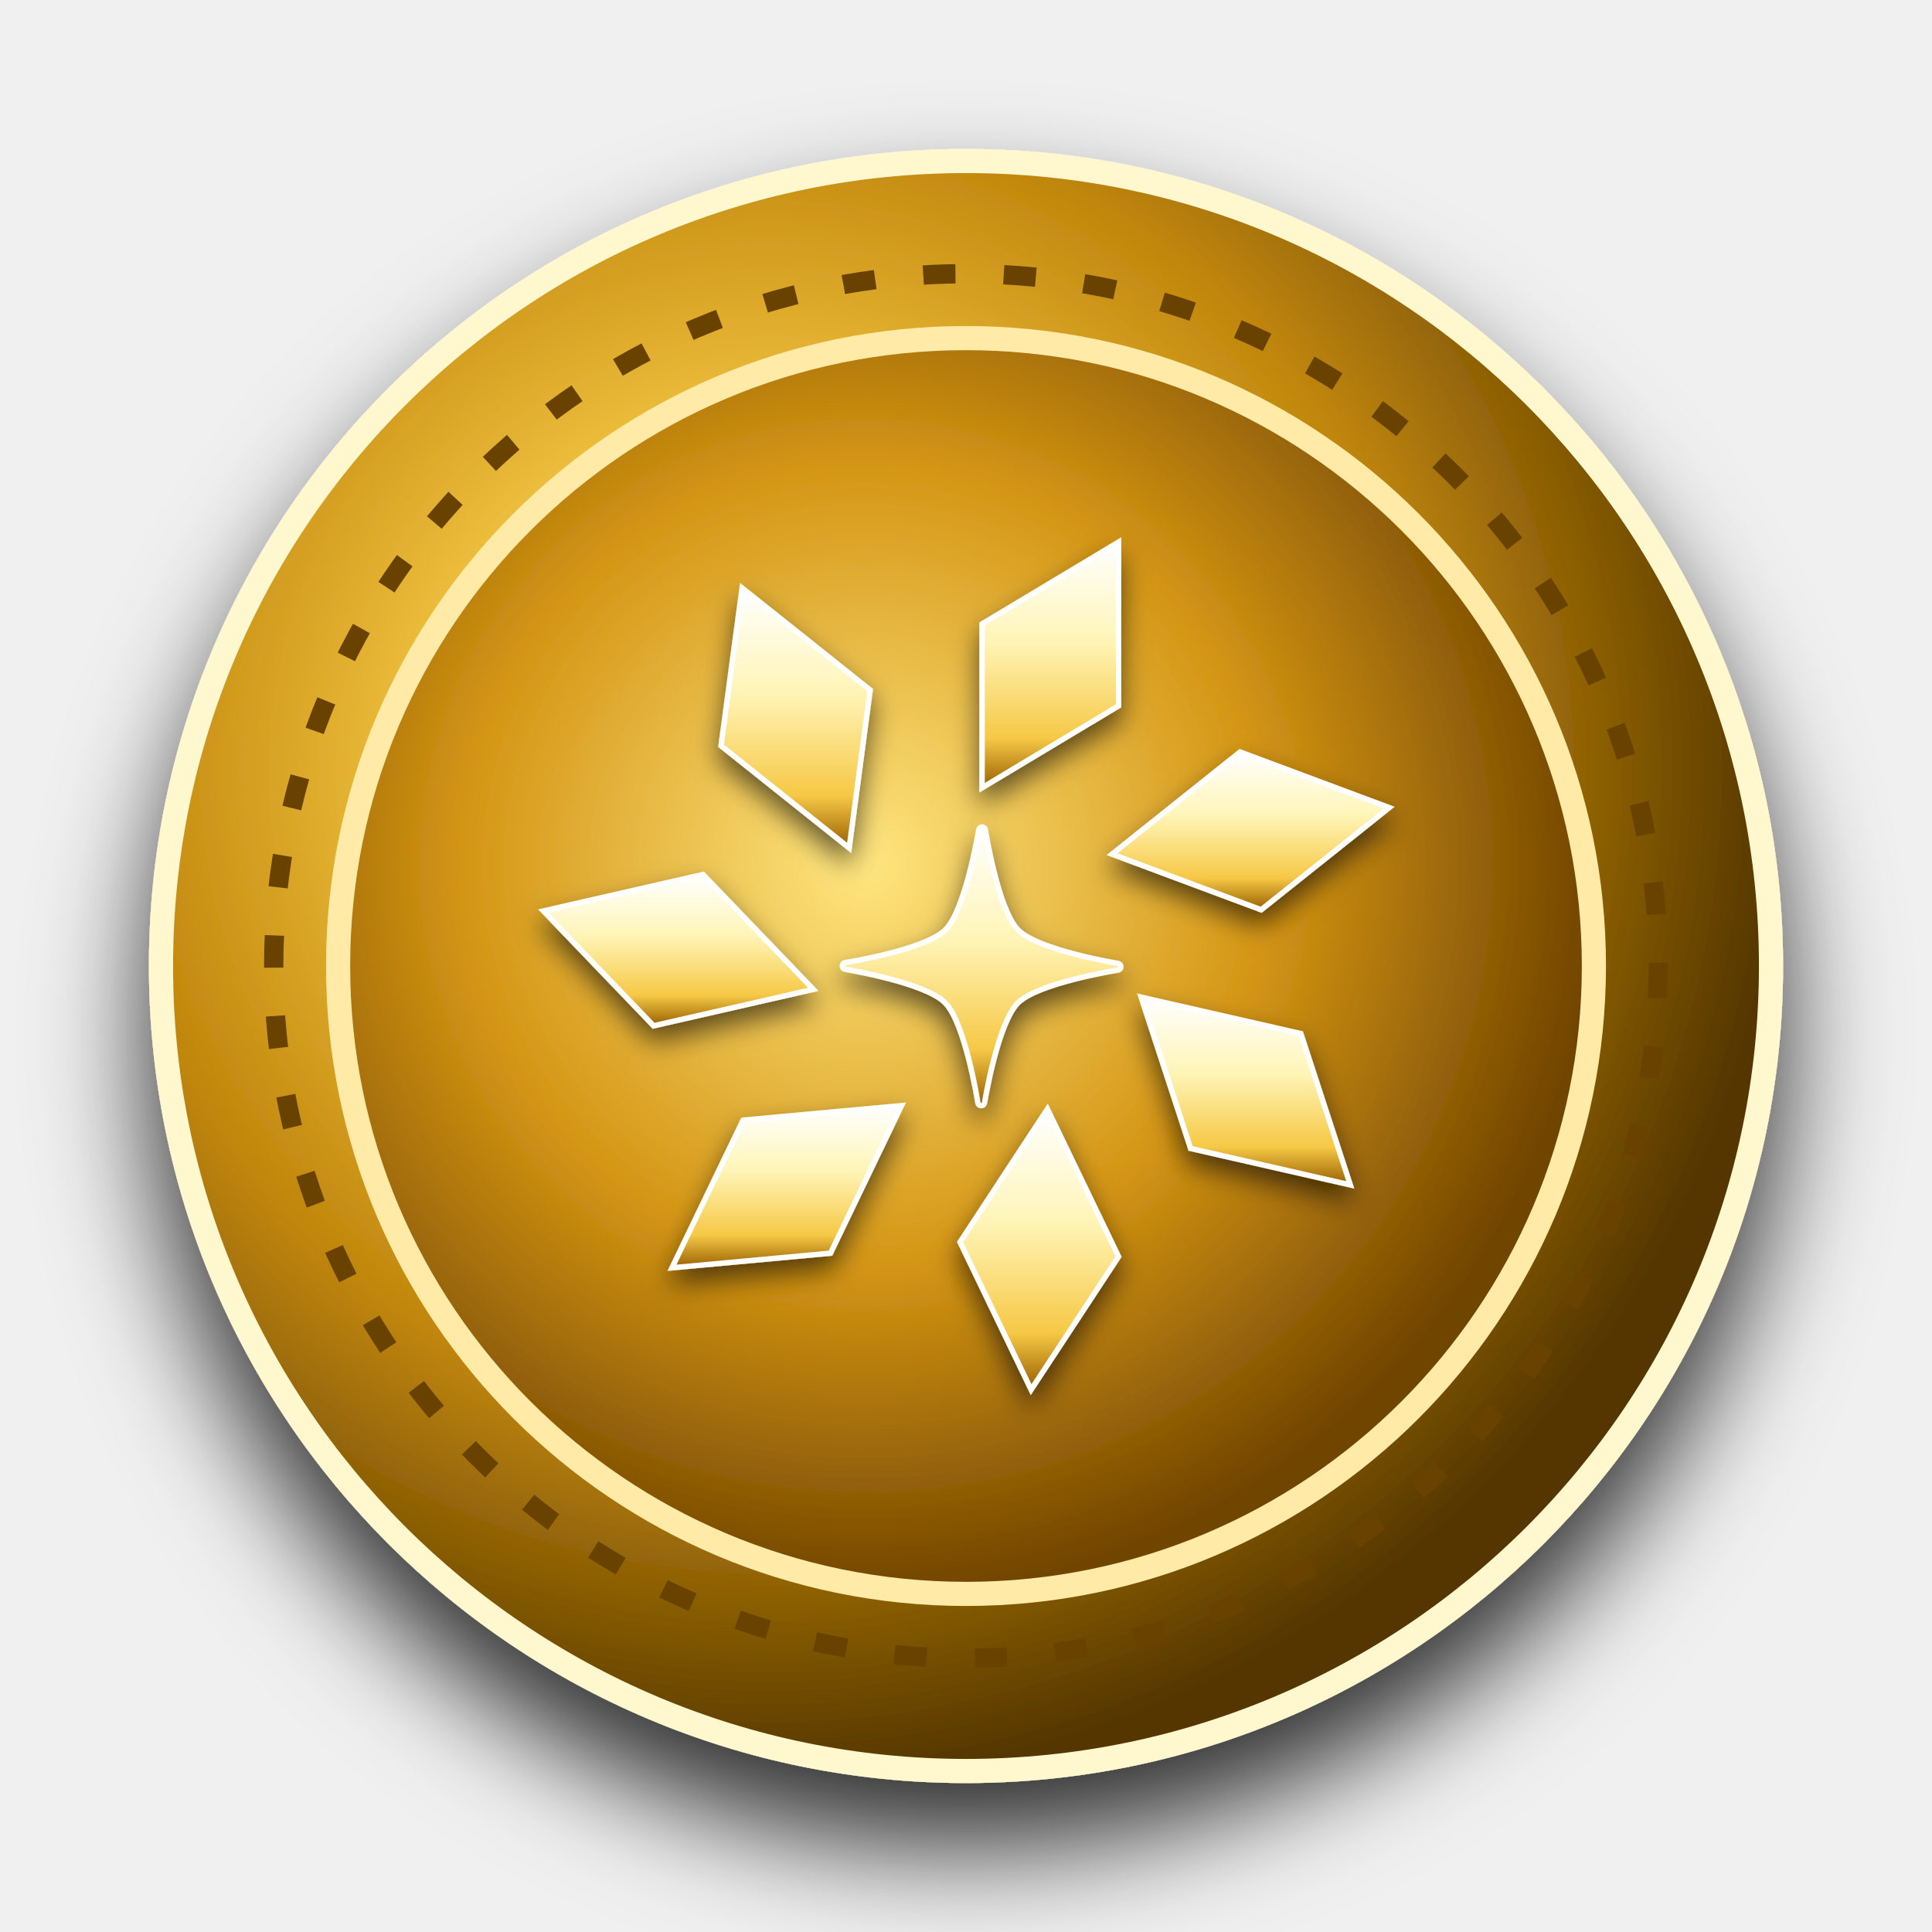
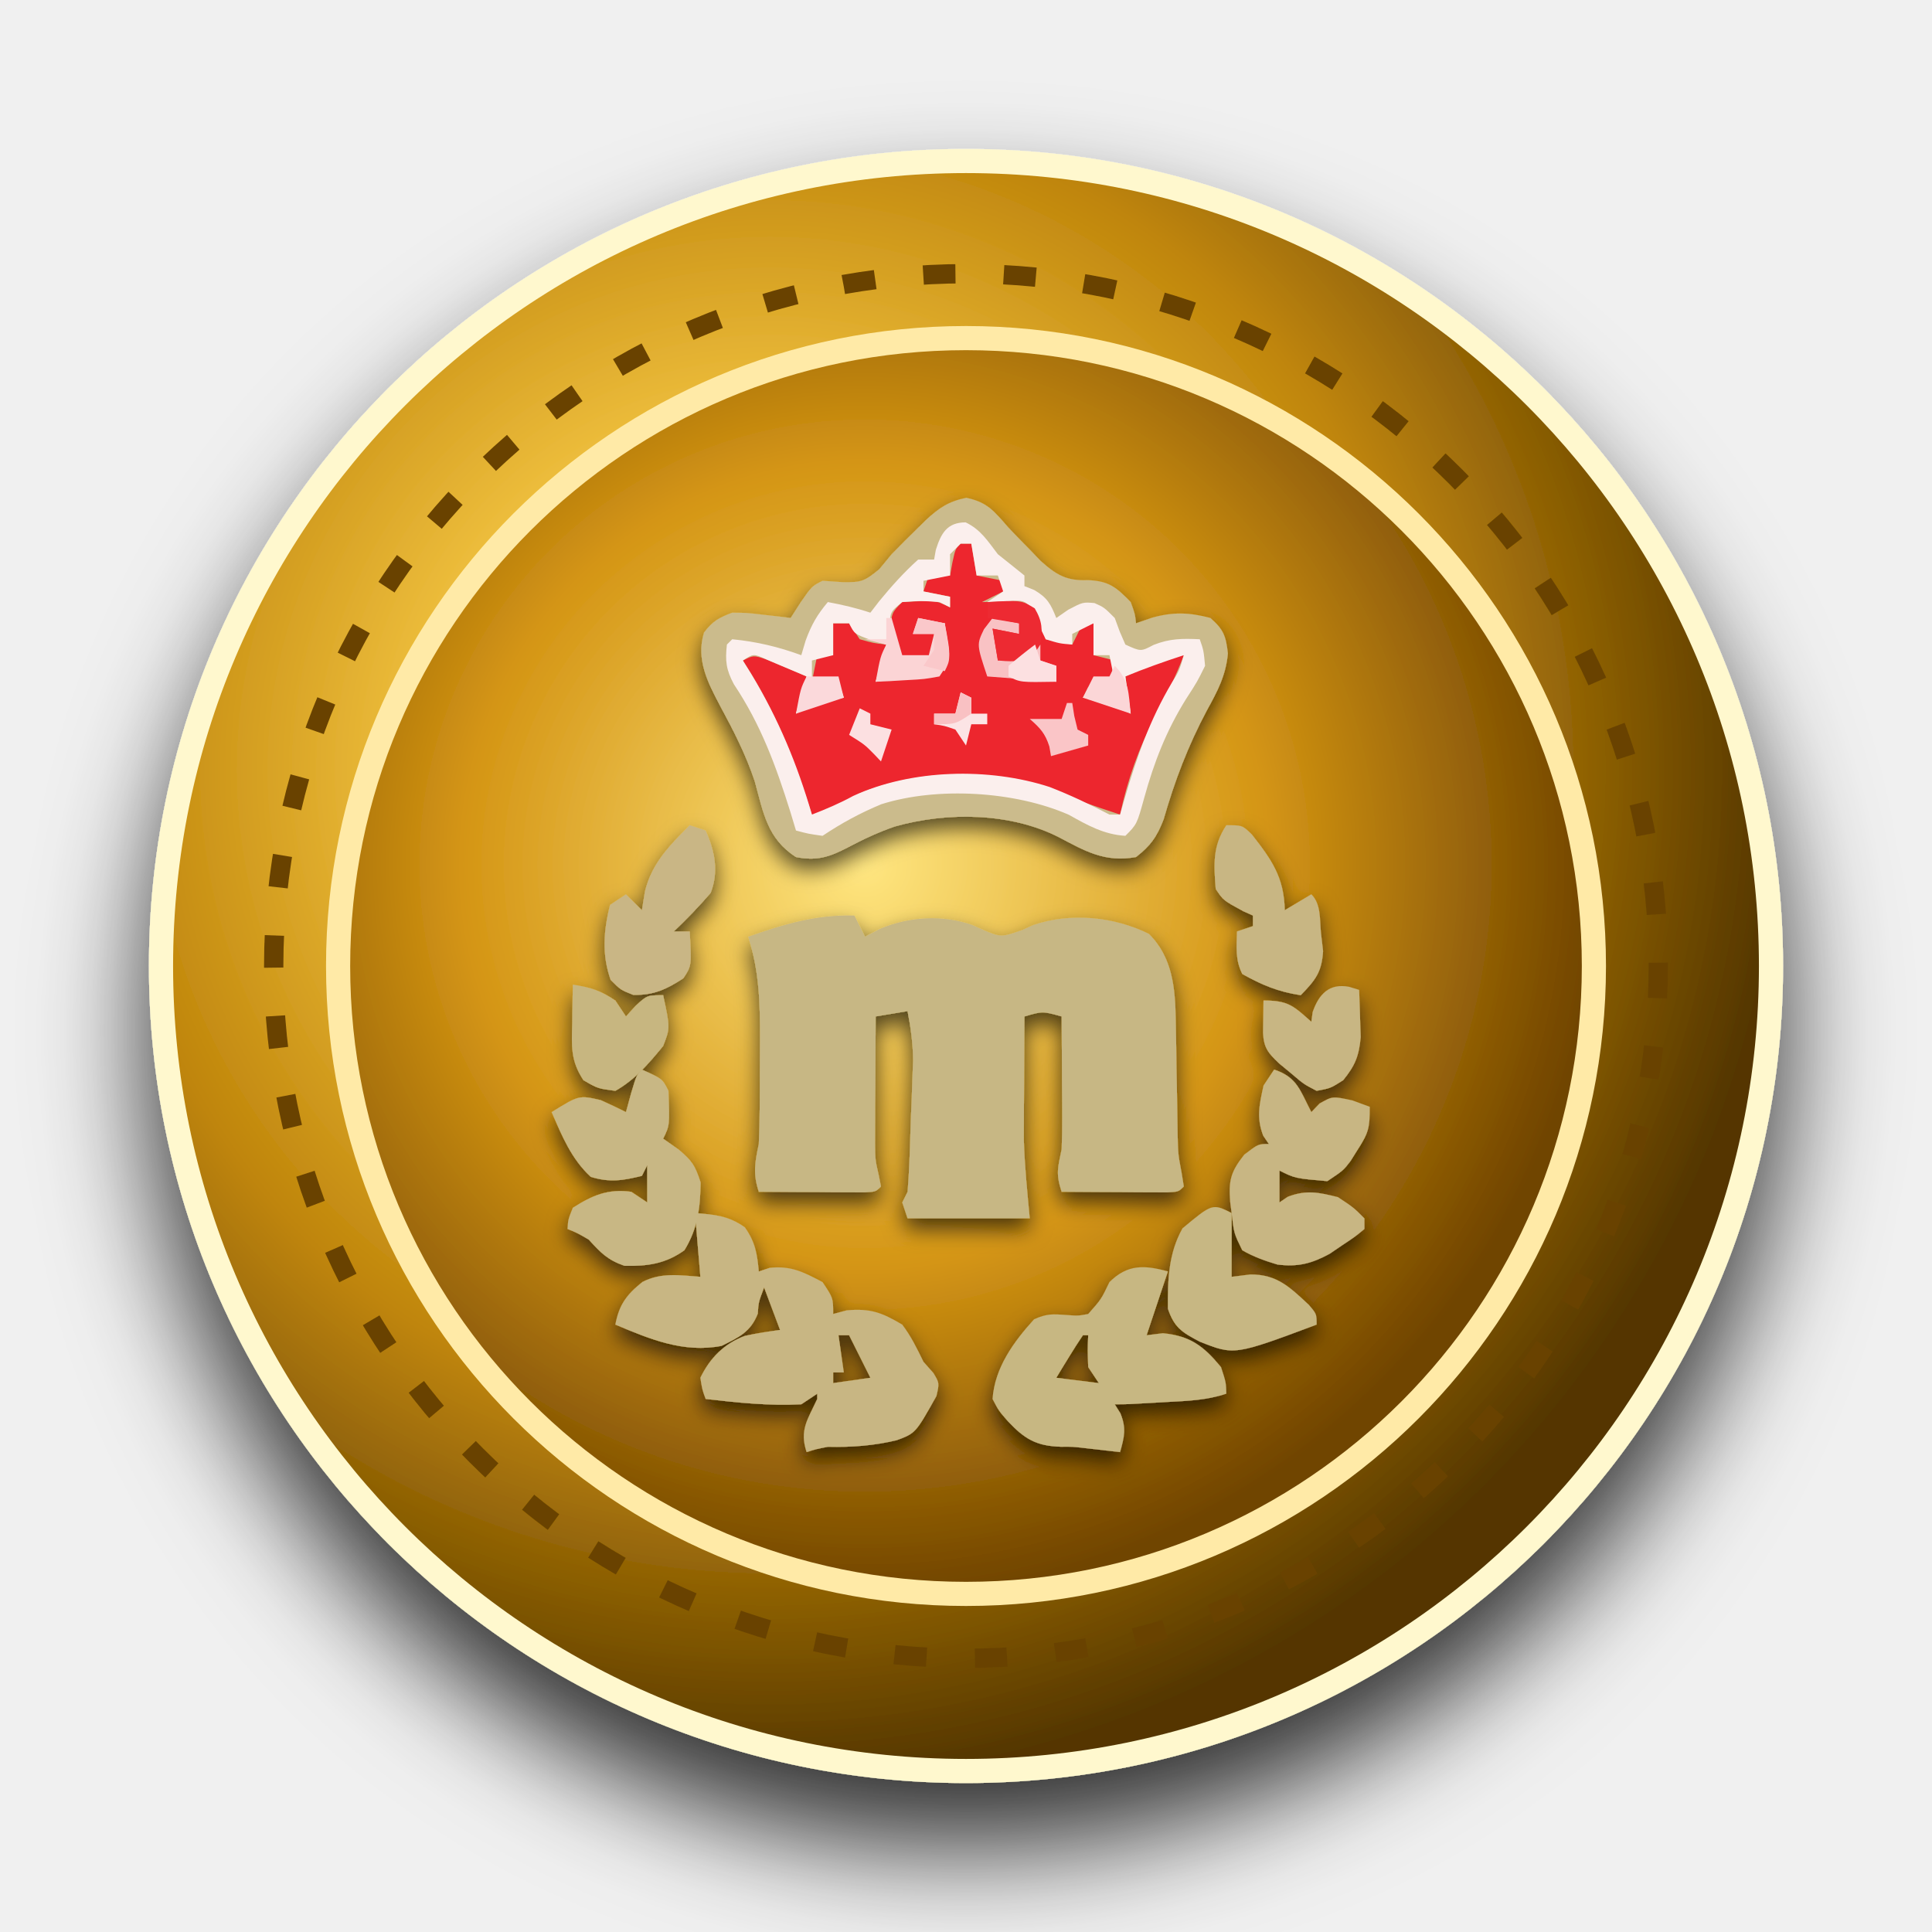
<svg xmlns="http://www.w3.org/2000/svg" viewBox="0 0 120 120" width="100%" height="100%">
  <defs>
    <radialGradient id="c-rim" cx="38%" cy="38%" r="62%">
      <stop offset="0%" stop-color="#fffce8" />
      <stop offset="30%" stop-color="#f6c845" />
      <stop offset="65%" stop-color="#bf850b" />
      <stop offset="100%" stop-color="#543600" />
    </radialGradient>
    <radialGradient id="c-inner" cx="42%" cy="42%" r="58%">
      <stop offset="0%" stop-color="#ffe680" />
      <stop offset="55%" stop-color="#d49514" />
      <stop offset="100%" stop-color="#704400" />
    </radialGradient>
-     <linearGradient id="coin-flower-gold" x1="0%" y1="0%" x2="0%" y2="100%">
-       <stop offset="0%" stop-color="#ffffff" />
-       <stop offset="40%" stop-color="#fff5b8" />
-       <stop offset="80%" stop-color="#f6c845" />
-       <stop offset="100%" stop-color="#996000" />
-     </linearGradient>
    <filter id="c-shad" x="-20%" y="-20%" width="140%" height="140%">
      <feDropShadow dx="0" dy="4" stdDeviation="3.5" flood-color="#000000" flood-opacity="0.8" />
    </filter>
  </defs>
  <g filter="url(#c-shad)">
    <circle cx="60" cy="60" r="50" fill="url(#c-rim)" stroke="#fff8ce" stroke-width="1.5" />
    <circle cx="60" cy="60" r="43" fill="none" stroke="#694300" stroke-width="1.2" stroke-dasharray="2,3" />
    <circle cx="60" cy="60" r="39" fill="url(#c-inner)" stroke="#ffeaa7" stroke-width="1.5" />
-     <g transform="translate(60, 60) scale(0.42) translate(-62.5, -62.7)" filter="drop-shadow(0 2px 2px rgba(0,0,0,0.6))">
-       <path fill="url(#coin-flower-gold)" stroke="#fff" stroke-width="0.8" d="M64.88,42.15c-.25,0-.45.18-.49.42-.02.13-1.94,11.8-4.94,14.78-3,2.98-14.68,4.83-14.81,4.85-.24.04-.42.24-.43.49,0,.25.18.45.42.49.13.02,11.8,1.94,14.78,4.94,2.98,3,4.83,14.68,4.85,14.81.03.24.24.42.49.42s.45-.18.49-.42c.02-.13,1.94-11.8,4.94-14.78,3-2.98,14.68-4.83,14.81-4.85.24-.03.42-.24.42-.49,0-.25-.18-.45-.42-.49-.13-.02-11.8-1.94-14.78-4.94-2.98-3-4.83-14.68-4.85-14.81-.03-.24-.24-.42-.49-.42h0Z" />
-       <polygon fill="url(#coin-flower-gold)" stroke="#fff" stroke-width="0.8" points="85.07 0 64.88 12.11 64.88 36.33 85.07 24.22 85.07 0" />
-       <polygon fill="url(#coin-flower-gold)" stroke="#fff" stroke-width="0.8" points="29.39 6.8 26.28 30.13 45.22 45.23 48.33 21.9 29.39 6.8" />
-       <polygon fill="url(#coin-flower-gold)" stroke="#fff" stroke-width="0.8" points="0 54.56 16.3 71.54 39.91 66.15 23.61 49.17 0 54.56" />
-       <polygon fill="url(#coin-flower-gold)" stroke="#fff" stroke-width="0.8" points="19.02 107.33 42.46 105.17 52.96 83.35 29.53 85.5 19.02 107.33" />
-       <polygon fill="url(#coin-flower-gold)" stroke="#fff" stroke-width="0.8" points="72.13 125.35 85.06 105.68 74.54 83.86 61.62 103.53 72.13 125.35" />
-       <polygon fill="url(#coin-flower-gold)" stroke="#fff" stroke-width="0.8" points="119.33 95.07 112.02 72.7 88.4 67.31 95.72 89.68 119.33 95.07" />
-       <polygon fill="url(#coin-flower-gold)" stroke="#fff" stroke-width="0.8" points="125.09 39.28 103.03 31.05 84.1 46.16 106.15 54.38 125.09 39.28" />
+     <g transform="translate(60, 60) scale(0.33) translate(-290, -177.5)" filter="drop-shadow(0 2px 2px rgba(0,0,0,0.65))">
+       <path d="M0 0 C4.03 0.86 5.23 2.53 7.94 5.62 C9.28 7.03 10.63 8.43 12 9.81 C12.65 10.49 13.3 11.16 13.97 11.86 C16.94 14.53 18.85 15.67 22.88 15.5 C26.83 15.66 28.21 16.82 30.94 19.62 C31.75 21.88 31.75 21.88 31.94 23.62 C32.95 23.27 33.96 22.92 35 22.56 C38.91 21.46 41.97 21.56 45.94 22.62 C48.42 24.79 48.87 26.04 49.23 29.3 C48.86 33.46 47.23 36.48 45.25 40.06 C41.71 46.73 39.22 53.27 37.14 60.52 C35.86 63.82 34.71 65.45 31.94 67.62 C26.09 68.68 22.41 66.52 17.39 63.87 C8.21 59.21 -3.7 59.1 -13.5 61.88 C-16.59 62.95 -19.42 64.28 -22.31 65.81 C-25.74 67.59 -28.15 68.41 -32.06 67.62 C-37.46 64.15 -38.18 59.34 -39.82 53.38 C-41.48 48.36 -43.82 43.83 -46.33 39.18 C-48.67 34.77 -50.92 30.43 -49.38 25.38 C-47.75 23.21 -46.6 22.59 -44.06 21.62 C-41.27 21.65 -41.27 21.65 -38.31 22 C-36.84 22.17 -36.84 22.17 -35.33 22.34 C-34.58 22.43 -33.83 22.53 -33.06 22.62 C-32.44 21.66 -31.82 20.69 -31.19 19.69 C-29.06 16.62 -29.06 16.62 -27.06 15.62 C-25.8 15.71 -24.55 15.79 -23.25 15.88 C-19.76 15.92 -19.25 15.78 -16.38 13.44 C-15.61 12.51 -14.85 11.58 -14.06 10.62 C-12.42 8.94 -10.75 7.27 -9.06 5.62 C-8.59 5.15 -8.11 4.68 -7.62 4.2 C-5.14 1.9 -3.34 0.68 0 0 Z " fill="#CBBB8C" transform="translate(290.0625,89.375)" />
+       <path d="M0 0 C0.66 1.32 1.32 2.64 2 4 C2.93 3.5 3.86 3.01 4.81 2.5 C10.22 0.2 16.63 -0.2 22.2 1.79 C22.86 2.08 23.51 2.38 24.19 2.69 C27.61 4.18 27.82 4.06 31.69 2.69 C32.34 2.39 32.99 2.09 33.67 1.79 C40.73 -0.6 48.79 0.19 55.41 3.44 C59.89 7.84 60.39 13.73 60.48 19.69 C60.49 20.4 60.51 21.11 60.52 21.84 C60.57 24.08 60.6 26.32 60.62 28.56 C60.66 30.81 60.7 33.05 60.75 35.3 C60.79 37.33 60.81 39.37 60.84 41.4 C60.93 44.98 60.93 44.98 61.58 48.41 C61.72 49.26 61.86 50.12 62 51 C61 52 61 52 58.87 52.11 C57.49 52.11 57.49 52.11 56.09 52.1 C55.1 52.09 54.11 52.09 53.09 52.09 C52.05 52.08 51.01 52.07 49.94 52.06 C48.89 52.06 47.85 52.05 46.77 52.05 C44.18 52.04 41.59 52.02 39 52 C37.87 48.6 38.28 47.42 39 44 C39.08 42.02 39.11 40.03 39.1 38.04 C39.09 36.93 39.09 35.82 39.09 34.67 C39.08 33.52 39.07 32.37 39.06 31.19 C39.06 30.02 39.05 28.85 39.05 27.64 C39.04 24.76 39.02 21.88 39 19 C35.42 18 35.42 18 32 19 C31.97 23.27 31.95 27.54 31.94 31.81 C31.92 33.61 31.92 33.61 31.91 35.44 C31.91 36.62 31.91 37.8 31.9 39.02 C31.9 40.09 31.89 41.17 31.89 42.27 C32.04 47.19 32.55 52.1 33 57 C25.41 57 17.82 57 10 57 C9.67 56.01 9.34 55.02 9 54 C9.33 53.34 9.66 52.68 10 52 C10.37 47.43 10.47 42.84 10.62 38.25 C10.68 36.97 10.73 35.7 10.78 34.38 C10.83 33.15 10.87 31.91 10.91 30.64 C10.95 29.51 11 28.38 11.04 27.22 C11 24.04 10.61 21.12 10 18 C8.02 18.33 6.04 18.66 4 19 C3.97 23.4 3.95 27.79 3.94 32.19 C3.93 33.43 3.92 34.68 3.91 35.96 C3.91 37.16 3.91 38.37 3.9 39.61 C3.9 40.71 3.89 41.82 3.89 42.95 C3.92 45.98 3.92 45.98 4.57 48.84 C4.71 49.55 4.85 50.26 5 51 C4 52 4 52 1.87 52.11 C0.49 52.11 0.49 52.11 -0.91 52.1 C-1.9 52.09 -2.89 52.09 -3.91 52.09 C-4.95 52.08 -5.99 52.07 -7.06 52.06 C-8.11 52.06 -9.15 52.05 -10.23 52.05 C-12.82 52.04 -15.41 52.02 -18 52 C-19.13 48.61 -18.74 46.45 -18 43 C-17.81 38.61 -17.81 34.21 -17.81 29.82 C-17.81 27.7 -17.79 25.59 -17.78 23.48 C-17.75 16.7 -17.88 10.48 -20 4 C-13.31 1.64 -7.17 -0.21 0 0 Z " fill="#C7B784" transform="translate(269,168)" />
+       <path d="M0 0 C0.66 0 1.32 0 2 0 C2.5 2.97 2.5 2.97 3 6 C5.48 6.5 5.48 6.5 8 7 C8 7.66 8 8.32 8 9 C6.02 9.99 6.02 9.99 4 11 C5.46 11 6.92 10.89 8.38 10.81 C12 11 12 11 13.88 12.25 C15.11 14.16 15.62 15.77 16 18 C17.65 18.33 19.3 18.66 21 19 C21.66 17.68 22.32 16.36 23 15 C23.66 15 24.32 15 25 15 C25 16.98 25 18.96 25 21 C26.98 21.5 26.98 21.5 29 22 C28.67 23.32 28.34 24.64 28 26 C27.36 26.12 26.72 26.25 26.06 26.38 C25.38 26.58 24.7 26.79 24 27 C23.67 27.66 23.34 28.32 23 29 C23.74 29.12 24.49 29.25 25.25 29.38 C27.8 29.95 29.73 30.74 32 32 C31.5 28.53 31.5 28.53 31 25 C32.46 24.33 33.92 23.66 35.38 23 C36.19 22.63 37 22.26 37.84 21.88 C40 21 40 21 42 21 C40.48 25.05 38.57 28.8 36.56 32.62 C33.5 38.58 31.41 44.43 30 51 C25.12 49.42 20.31 47.67 15.49 45.9 C5 42.1 -8.67 42.76 -19 47 C-21.42 48.23 -23.69 49.57 -26 51 C-26.66 51 -27.32 51 -28 51 C-28.35 49.91 -28.7 48.82 -29.07 47.7 C-32.16 38.41 -35.63 30.24 -41 22 C-39 21 -39 21 -36.62 21.78 C-35.26 22.35 -35.26 22.35 -33.88 22.94 C-32.96 23.32 -32.05 23.7 -31.12 24.09 C-30.42 24.39 -29.72 24.69 -29 25 C-29.99 28.47 -29.99 28.47 -31 32 C-30.07 31.5 -29.14 31.01 -28.19 30.5 C-25 29 -25 29 -22 29 C-22.33 28.01 -22.66 27.02 -23 26 C-24.65 26 -26.3 26 -28 26 C-27.67 24.35 -27.34 22.7 -27 21 C-26.01 21 -25.02 21 -24 21 C-24 19.02 -24 17.04 -24 15 C-23.01 15 -22.02 15 -21 15 C-20.01 16.48 -20.01 16.48 -19 18 C-16.44 18.73 -16.44 18.73 -14 19 C-14.99 22.47 -14.99 22.47 -16 26 C-12.04 25.34 -8.08 24.68 -4 24 C-2.92 18.52 -2.92 18.52 -3 15 C-4.65 15 -6.3 15 -8 15 C-6.68 15.66 -5.36 16.32 -4 17 C-4.88 20.88 -4.88 20.88 -6 22 C-8.44 22.19 -8.44 22.19 -11 22 C-13 20 -13 20 -13.25 16.5 C-13 13 -13 13 -11 11 C-4.68 10.66 -4.68 10.66 -2 12 C-2 11.34 -2 10.68 -2 10 C-4.48 9.5 -4.48 9.5 -7 9 C-6.67 8.01 -6.34 7.02 -6 6 C-4.68 6 -3.36 6 -2 6 C-1.86 5.2 -1.71 4.39 -1.56 3.56 C-1 1 -1 1 0 0 Z " fill="#ED262E" transform="translate(289,98)" />
+       <path d="M0 0 C3.72 0.29 6.3 0.5 9.38 2.69 C11.33 5.47 11.7 7.65 12 11 C12.68 10.77 13.36 10.55 14.06 10.31 C18.1 9.88 20.45 11.13 24 13 C26 16 26 16 26 19 C26.85 18.77 27.69 18.55 28.56 18.31 C33.01 17.91 35.17 18.73 39 21 C40.69 23.24 41.75 25.45 43 28 C43.62 28.7 44.24 29.4 44.88 30.12 C46 32 46 32 45.44 34.44 C41.51 41.44 41.51 41.44 37.95 42.76 C33.58 43.8 29.5 44.1 25 44 C22.73 44.44 22.73 44.44 21 45 C19.61 40.82 21.2 38.89 23 35 C23 34.67 23 34.34 23 34 C22.01 34.66 21.02 35.32 20 36 C13.94 36.32 8.02 35.69 2 35 C1.35 33.23 1.35 33.23 1 31 C2.81 27.27 5.52 24.55 9.41 23.11 C11.58 22.63 13.79 22.3 16 22 C15.01 19.36 14.02 16.72 13 14 C11.95 16.78 11.95 16.78 11.81 18.94 C10.44 22.41 8.28 23.36 5 25 C-2.17 26.39 -8.46 23.74 -15 21 C-14.3 17.27 -12.92 15.38 -9.9 12.97 C-6.34 11.15 -2.91 11.7 1 12 C0.67 8.04 0.34 4.08 0 0 Z M27 23 C27.33 25.31 27.66 27.62 28 30 C27.34 30 26.68 30 26 30 C26 30.66 26 31.32 26 32 C29.47 31.5 29.47 31.5 33 31 C31.68 28.36 30.36 25.72 29 23 C28.34 23 27.68 23 27 23 Z " fill="#C8B683" transform="translate(239,224)" />
+       <path d="M0 0 C2.87 1.39 4.13 3.49 6.06 6 C7.42 7.08 7.42 7.08 8.81 8.19 C9.56 8.79 10.3 9.38 11.06 10 C11.06 10.66 11.06 11.32 11.06 12 C11.68 12.25 12.3 12.5 12.94 12.75 C15.41 14.21 16.01 15.38 17.06 18 C17.81 17.48 18.55 16.97 19.31 16.44 C22.06 15 22.06 15 24.25 15.19 C26.06 16 26.06 16 28.06 18 C28.37 18.85 28.68 19.69 29 20.56 C29.35 21.37 29.7 22.17 30.06 23 C32.97 24.33 32.97 24.33 35.38 23.06 C38.44 21.85 40.8 21.85 44.06 22 C44.79 24.11 44.79 24.11 45.06 27 C43.59 29.99 43.59 29.99 41.44 33.31 C37.75 39.26 35.47 45.11 33.61 51.84 C32.23 56.83 32.23 56.83 30.06 59 C26.02 58.76 22.88 56.98 19.42 55.04 C9.32 50.6 -5.32 49.71 -15.87 53.05 C-19.87 54.71 -23.34 56.6 -26.94 59 C-29.62 58.62 -29.62 58.62 -31.94 58 C-32.29 56.84 -32.64 55.68 -33 54.48 C-35.73 45.78 -38.53 38.11 -43.62 30.48 C-45.09 27.72 -45.29 26.09 -44.94 23 C-44.61 22.67 -44.28 22.34 -43.94 22 C-39.35 22.45 -35.26 23.42 -30.94 25 C-30.67 24.09 -30.4 23.19 -30.12 22.25 C-29.04 19.29 -27.95 17.38 -25.94 15 C-23.17 15.52 -20.61 16.11 -17.94 17 C-17.38 16.28 -16.82 15.56 -16.25 14.81 C-13.94 12 -11.64 9.43 -8.94 7 C-7.95 7 -6.96 7 -5.94 7 C-5.83 6.4 -5.73 5.8 -5.62 5.19 C-4.64 2.06 -3.49 0 0 0 Z M-0.94 4 C-1.6 4.66 -2.26 5.32 -2.94 6 C-2.94 7.32 -2.94 8.64 -2.94 10 C-4.59 10.33 -6.24 10.66 -7.94 11 C-7.94 11.66 -7.94 12.32 -7.94 13 C-5.46 13.5 -5.46 13.5 -2.94 14 C-2.94 14.66 -2.94 15.32 -2.94 16 C-3.6 15.67 -4.26 15.34 -4.94 15 C-8.44 14.75 -8.44 14.75 -11.94 15 C-14.32 16.94 -14.32 16.94 -14.19 20.5 C-14.32 24.06 -14.32 24.06 -11.94 26 C-9.44 26.33 -9.44 26.33 -6.94 26 C-6.28 25.34 -5.62 24.68 -4.94 24 C-5.02 21.91 -5.02 21.91 -5.94 20 C-6.93 19.67 -7.92 19.34 -8.94 19 C-7.29 19 -5.64 19 -3.94 19 C-3.81 25.75 -3.81 25.75 -4.94 28 C-7.66 28.63 -7.66 28.63 -11 29.12 C-12.1 29.29 -13.21 29.46 -14.35 29.63 C-15.2 29.75 -16.06 29.88 -16.94 30 C-15.95 26.53 -15.95 26.53 -14.94 23 C-15.91 22.71 -16.88 22.42 -17.88 22.12 C-20.94 21 -20.94 21 -21.94 19 C-22.93 19 -23.92 19 -24.94 19 C-24.94 20.98 -24.94 22.96 -24.94 25 C-26.26 25.33 -27.58 25.66 -28.94 26 C-28.94 27.32 -28.94 28.64 -28.94 30 C-27.29 30 -25.64 30 -23.94 30 C-23.61 30.99 -23.28 31.98 -22.94 33 C-23.68 33.12 -24.42 33.25 -25.19 33.38 C-27.74 33.95 -29.66 34.74 -31.94 36 C-30.95 32.53 -30.95 32.53 -29.94 29 C-31.56 28.3 -33.18 27.62 -34.81 26.94 C-35.72 26.55 -36.62 26.17 -37.55 25.78 C-39.92 24.7 -39.92 24.7 -41.94 26 C-41.42 26.84 -40.9 27.67 -40.36 28.54 C-35.21 37.06 -31.72 45.45 -28.94 55 C-26.24 53.95 -23.73 52.89 -21.19 51.5 C-10.23 46.44 4.37 46.08 15.81 49.81 C19.69 51.32 23.39 53.07 27.06 55 C27.72 55 28.38 55 29.06 55 C29.35 53.97 29.65 52.95 29.95 51.89 C32.21 44.14 34.68 37.12 38.83 30.14 C40.2 27.93 40.2 27.93 41.06 25 C37.34 26.21 33.68 27.51 30.06 29 C30.56 32.47 30.56 32.47 31.06 36 C30.13 35.5 29.21 35.01 28.25 34.5 C25.2 32.79 25.2 32.79 22.06 33 C23.05 31.52 23.05 31.52 24.06 30 C25.38 30 26.7 30 28.06 30 C27.73 28.35 27.4 26.7 27.06 25 C26.07 25 25.08 25 24.06 25 C24.06 23.02 24.06 21.04 24.06 19 C22.74 19.66 21.42 20.32 20.06 21 C20.06 21.66 20.06 22.32 20.06 23 C17.69 22.81 17.69 22.81 15.06 22 C13.88 19.56 13.88 19.56 13.06 17 C11.11 14.59 11.11 14.59 7.44 14.88 C5.77 14.94 5.77 14.94 4.06 15 C5.05 14.34 6.04 13.68 7.06 13 C6.57 11.52 6.57 11.52 6.06 10 C4.74 10 3.42 10 2.06 10 C1.57 7.03 1.57 7.03 1.06 4 C0.4 4 -0.26 4 -0.94 4 Z " fill="#FBEFED" transform="translate(289.9375,94)" />
+       <path d="M0 0 C-1.33 4 -2.67 8 -4 12 C-2.99 11.88 -1.98 11.75 -0.94 11.62 C4.2 12.11 6.75 14.07 10 18 C10.94 20.88 10.94 20.88 11 23 C7.32 24.23 3.77 24.36 -0.06 24.56 C-0.8 24.61 -1.53 24.65 -2.28 24.69 C-7.58 25 -7.58 25 -10 25 C-9.47 25.84 -9.47 25.84 -8.94 26.69 C-7.78 29.54 -8.19 31.09 -9 34 C-11.17 33.76 -13.33 33.52 -15.49 33.26 C-17.93 32.97 -17.93 32.97 -20.13 32.99 C-24.78 32.86 -26.98 31.5 -30.06 28.25 C-31.85 26.2 -31.85 26.2 -33 24 C-32.6 18.12 -29.05 13.26 -25.19 9 C-22.75 7.89 -21.63 8.01 -19 8.19 C-16.93 8.35 -16.93 8.35 -15 8 C-12.54 5.22 -12.54 5.22 -11 2 C-7.62 -1.38 -4.39 -1.24 0 0 Z M-16 12 C-16.89 13.31 -17.74 14.65 -18.56 16 C-19.02 16.74 -19.47 17.49 -19.94 18.25 C-20.29 18.83 -20.64 19.41 -21 20 C-18.36 20.33 -15.72 20.66 -13 21 C-13.66 20.01 -14.32 19.02 -15 18 C-15.12 14.81 -15.12 14.81 -15 12 C-15.33 12 -15.66 12 -16 12 Z " fill="#C7B782" transform="translate(328,235)" />
+       <path d="M0 0 C3.88 1.75 3.88 1.75 5 4 C5.23 10.53 5.23 10.53 4 13 C4.97 13.68 5.94 14.36 6.94 15.06 C9.45 17.19 9.99 17.97 11.06 21.25 C10.98 25.97 10.51 29.93 8 34 C4.45 36.55 1.06 37.02 -3.25 36.94 C-6.44 35.85 -7.76 34.47 -10 32 C-12.13 30.76 -12.13 30.76 -14 30 C-13.88 28.19 -13.88 28.19 -13 26 C-9.31 23.65 -6.38 22.41 -2 23 C-1.01 23.66 -0.02 24.32 1 25 C1 22.69 1 20.38 1 18 C0.67 18.66 0.34 19.32 0 20 C-3.56 20.89 -6.09 21.28 -9.62 20.19 C-13.29 16.81 -15.01 12.52 -17 8 C-11.84 4.81 -11.84 4.81 -7.75 5.75 C-6.16 6.47 -4.57 7.22 -3 8 C-2.69 6.87 -2.38 5.73 -2.06 4.56 C-1 1 -1 1 0 0 Z " fill="#C8B784" transform="translate(229,197)" />
+       <path d="M0 0 C4.39 1.46 4.88 3.98 7 8 C7.77 7.2 7.77 7.2 8.56 6.38 C11 5 11 5 14.75 5.81 C15.82 6.2 16.89 6.6 18 7 C18 11.05 17.76 11.91 15.69 15.12 C15.26 15.81 14.83 16.49 14.39 17.2 C13 19 13 19 10 21 C3.94 20.47 3.94 20.47 1 19 C1 20.98 1 22.96 1 25 C1.52 24.65 2.03 24.3 2.56 23.94 C6.07 22.59 8.38 23.11 12 24 C14.94 25.94 14.94 25.94 17 28 C17 28.66 17 29.32 17 30 C15.21 31.47 15.21 31.47 12.81 33.06 C12.04 33.59 11.26 34.12 10.46 34.66 C7.08 36.5 4.45 37.19 0.61 36.69 C-1.77 35.97 -3.84 35.25 -6 34 C-7.56 30.81 -7.56 30.81 -8 27 C-8.09 26.32 -8.18 25.64 -8.27 24.94 C-8.6 20.88 -8.17 19.22 -5.62 16 C-3 14 -3 14 -1 14 C-1.35 13.48 -1.7 12.97 -2.06 12.44 C-3.38 9 -2.77 6.55 -2 3 C-1.34 2.01 -0.68 1.02 0 0 Z " fill="#C8B683" transform="translate(348,197)" />
+       <path d="M0 0 C0 3.96 0 7.92 0 12 C1.15 11.86 2.31 11.71 3.5 11.56 C8.52 11.52 10.99 13.97 14.53 17.27 C16 19 16 19 16 21 C0.49 26.79 0.49 26.79 -6.01 24.2 C-9.3 22.47 -10.8 21.59 -12 18 C-12.04 12.6 -11.91 7.63 -9.25 2.88 C-3.62 -1.81 -3.62 -1.81 0 0 Z " fill="#C7B783" transform="translate(340,224)" />
+       <path d="M0 0 C0.99 0.33 1.98 0.66 3 1 C4.74 4.94 5.5 8.71 3.94 12.75 C1.74 15.3 -0.55 17.69 -3 20 C-2.01 20 -1.02 20 0 20 C0.36 26.44 0.36 26.44 -1.19 28.81 C-4.35 30.88 -6.8 32.03 -10.62 31.94 C-13 31 -13 31 -14.88 29.12 C-16.56 24.45 -16.22 19.8 -15 15 C-14.01 14.34 -13.02 13.68 -12 13 C-11.01 13.99 -10.02 14.98 -9 16 C-8.81 14.84 -8.63 13.69 -8.44 12.5 C-7.15 7.15 -3.79 3.82 0 0 Z " fill="#C9B685" transform="translate(238,151)" />
+       <path d="M0 0 C3 0 3 0 4.79 1.72 C8.56 6.53 10.87 9.82 11 16 C12.65 15.01 14.3 14.02 16 13 C17.86 14.86 17.56 17.74 17.81 20.25 C18.01 21.96 18.01 21.96 18.21 23.7 C17.96 27.71 16.74 29.17 14 32 C9.87 31.39 6.63 30.06 3 28 C1.65 25.29 1.93 22.99 2 20 C2.99 19.67 3.98 19.34 5 19 C5 18.34 5 17.68 5 17 C4.4 16.73 3.8 16.46 3.19 16.19 C-0.57 14.15 -0.57 14.15 -2 12 C-2.36 7.43 -2.62 3.94 0 0 Z " fill="#C8B683" transform="translate(339,151)" />
+       <path d="M0 0 C3.37 0.55 5.08 1.05 8 3 C8.99 4.49 8.99 4.49 10 6 C10.6 5.34 11.2 4.68 11.81 4 C14 2 14 2 17 2 C18.33 8.16 18.33 8.16 17 11.56 C14.32 14.83 11.72 17.9 8 20 C4.69 19.56 4.69 19.56 2 18 C-0.45 14.32 -0.23 11.56 -0.12 7.31 C-0.12 6.61 -0.11 5.91 -0.1 5.19 C-0.07 3.46 -0.04 1.73 0 0 Z " fill="#C7B680" transform="translate(216,181)" />
+       <path d="M0 0 C0.61 0.19 1.23 0.38 1.86 0.57 C1.94 2.47 2 4.37 2.05 6.26 C2.1 7.85 2.1 7.85 2.16 9.46 C1.82 13.04 1.12 14.78 -1.14 17.57 C-3.53 19.09 -3.53 19.09 -6.14 19.57 C-8.56 18.31 -8.56 18.31 -10.89 16.32 C-11.67 15.68 -12.44 15.04 -13.25 14.37 C-15.3 12.42 -16.09 11.46 -16.23 8.63 C-16.2 6.61 -16.17 4.59 -16.14 2.57 C-11.46 2.57 -10.52 3.57 -7.14 6.57 C-7.05 5.98 -6.97 5.38 -6.89 4.76 C-5.72 1.36 -3.72 -0.74 0 0 Z " fill="#C8B683" transform="translate(362.1367,181.4258)" />
+       <path d="M0 0 C0.33 0 0.66 0 1 0 C1.66 2.31 2.32 4.62 3 7 C4.65 7 6.3 7 8 7 C8.33 5.68 8.66 4.36 9 3 C7.68 3 6.36 3 5 3 C5.33 2.01 5.66 1.02 6 0 C7.65 0.33 9.3 0.66 11 1 C12.25 7.62 12.25 7.62 10 11 C7.18 11.51 7.18 11.51 3.88 11.69 C2.23 11.79 2.23 11.79 0.55 11.89 C-0.29 11.92 -1.13 11.96 -2 12 C-1.12 7.25 -1.12 7.25 0 5 C-1.32 4.67 -2.64 4.34 -4 4 C-2.68 4 -1.36 4 0 4 C0 2.68 0 1.36 0 0 Z " fill="#FBD4D5" transform="translate(275,112)" />
+       <path d="M0 0 C1.65 0.33 3.3 0.66 5 1 C5 1.66 5 2.32 5 3 C3.35 2.67 1.7 2.34 0 2 C0.33 3.98 0.66 5.96 1 8 C5.08 6.7 5.08 6.7 9 5 C9 5.99 9 6.98 9 8 C9.99 8.33 10.98 8.66 12 9 C12 9.99 12 10.98 12 12 C7.71 11.67 3.42 11.34 -1 11 C-3 5 -3 5 -1.62 2.12 C-1.09 1.42 -0.55 0.72 0 0 Z " fill="#F9C2C4" transform="translate(295,112)" />
+       <path d="M0 0 C6.41 -0.36 6.41 -0.36 8.94 1.19 C10.39 3.66 10.42 5.18 10 8 C8.81 9.81 8.81 9.81 7 11 C4.31 11.19 4.31 11.19 2 11 C1.67 9.02 1.34 7.04 1 5 C2.65 5.33 4.3 5.66 6 6 C6 5.34 6 4.68 6 4 C3.03 3.5 3.03 3.5 0 3 C0 2.01 0 1.02 0 0 Z " fill="#ED2930" transform="translate(294,109)" />
+       <path d="M0 0 C0.33 0 0.66 0 1 0 C1.12 0.8 1.25 1.61 1.38 2.44 C1.58 3.28 1.79 4.13 2 5 C2.66 5.33 3.32 5.66 4 6 C4 6.66 4 7.32 4 8 C1.69 8.66 -0.62 9.32 -3 10 C-3.1 9.4 -3.21 8.8 -3.31 8.19 C-4.09 5.72 -5.07 4.68 -7 3 C-5.02 3 -3.04 3 -1 3 C-0.67 2.01 -0.34 1.02 0 0 Z " fill="#FAC5C7" transform="translate(309,128)" />
+       <path d="M0 0 C2.76 2.76 2.58 5.21 3 9 C0.03 8.01 -2.94 7.02 -6 6 C-5.34 4.68 -4.68 3.36 -4 2 C-3.01 2 -2.02 2 -1 2 C-0.67 1.34 -0.34 0.68 0 0 Z " fill="#FBD6D7" transform="translate(318,121)" />
+       <path d="M0 0 C1.98 0 3.96 0 6 0 C6.33 1.32 6.66 2.64 7 4 C2.55 5.49 2.55 5.49 -2 7 C-1.12 2.25 -1.12 2.25 0 0 Z " fill="#FBD9DB" transform="translate(260,123)" />
+       <path d="M0 0 C0.66 0.33 1.32 0.66 2 1 C2 1.99 2 2.98 2 4 C2.99 4 3.98 4 5 4 C5 4.66 5 5.32 5 6 C4.01 6 3.02 6 2 6 C1.67 7.32 1.34 8.64 1 10 C0.34 9.01 -0.32 8.02 -1 7 C-3.06 6.28 -3.06 6.28 -5 6 C-5 5.34 -5 4.68 -5 4 C-3.68 4 -2.36 4 -1 4 C-0.67 2.68 -0.34 1.36 0 0 Z " fill="#FCE4E5" transform="translate(289,126)" />
+       <path d="M0 0 C0.33 0.99 0.66 1.98 1 3 C1.99 3.33 2.98 3.66 4 4 C4 4.99 4 5.98 4 7 C-2.75 7.12 -2.75 7.12 -5 6 C-5 5.34 -5 4.68 -5 4 C-3.37 2.62 -1.71 1.28 0 0 Z " fill="#FCE0E1" transform="translate(303,117)" />
+       <path d="M0 0 C0.66 0.33 1.32 0.66 2 1 C2 1.66 2 2.32 2 3 C3.32 3.33 4.64 3.66 6 4 C5.34 5.98 4.68 7.96 4 10 C3.57 9.55 3.13 9.09 2.69 8.62 C0.89 6.8 0.89 6.8 -2 5 C-1.34 3.35 -0.68 1.7 0 0 Z " fill="#FCE0E1" transform="translate(270,129)" />
+       <path d="M0 0 C1.65 0.33 3.3 0.66 5 1 C6.12 7.75 6.12 7.75 5 10 C3.68 9.67 2.36 9.34 1 9 C1.66 8.01 2.32 7.02 3 6 C3 5.01 3 4.02 3 3 C1.68 3 0.36 3 -1 3 C-0.67 2.01 -0.34 1.02 0 0 Z " fill="#FAC8CA" transform="translate(281,112)" />
+       <path d="M0 0 C0.66 0.33 1.32 0.66 2 1 C2 1.99 2 2.98 2 4 C-1 6 -1 6 -5 6 C-5 5.34 -5 4.68 -5 4 C-3.68 4 -2.36 4 -1 4 C-0.67 2.68 -0.34 1.36 0 0 Z " fill="#F9C1C3" transform="translate(289,126)" />
    </g>
  </g>
</svg>
